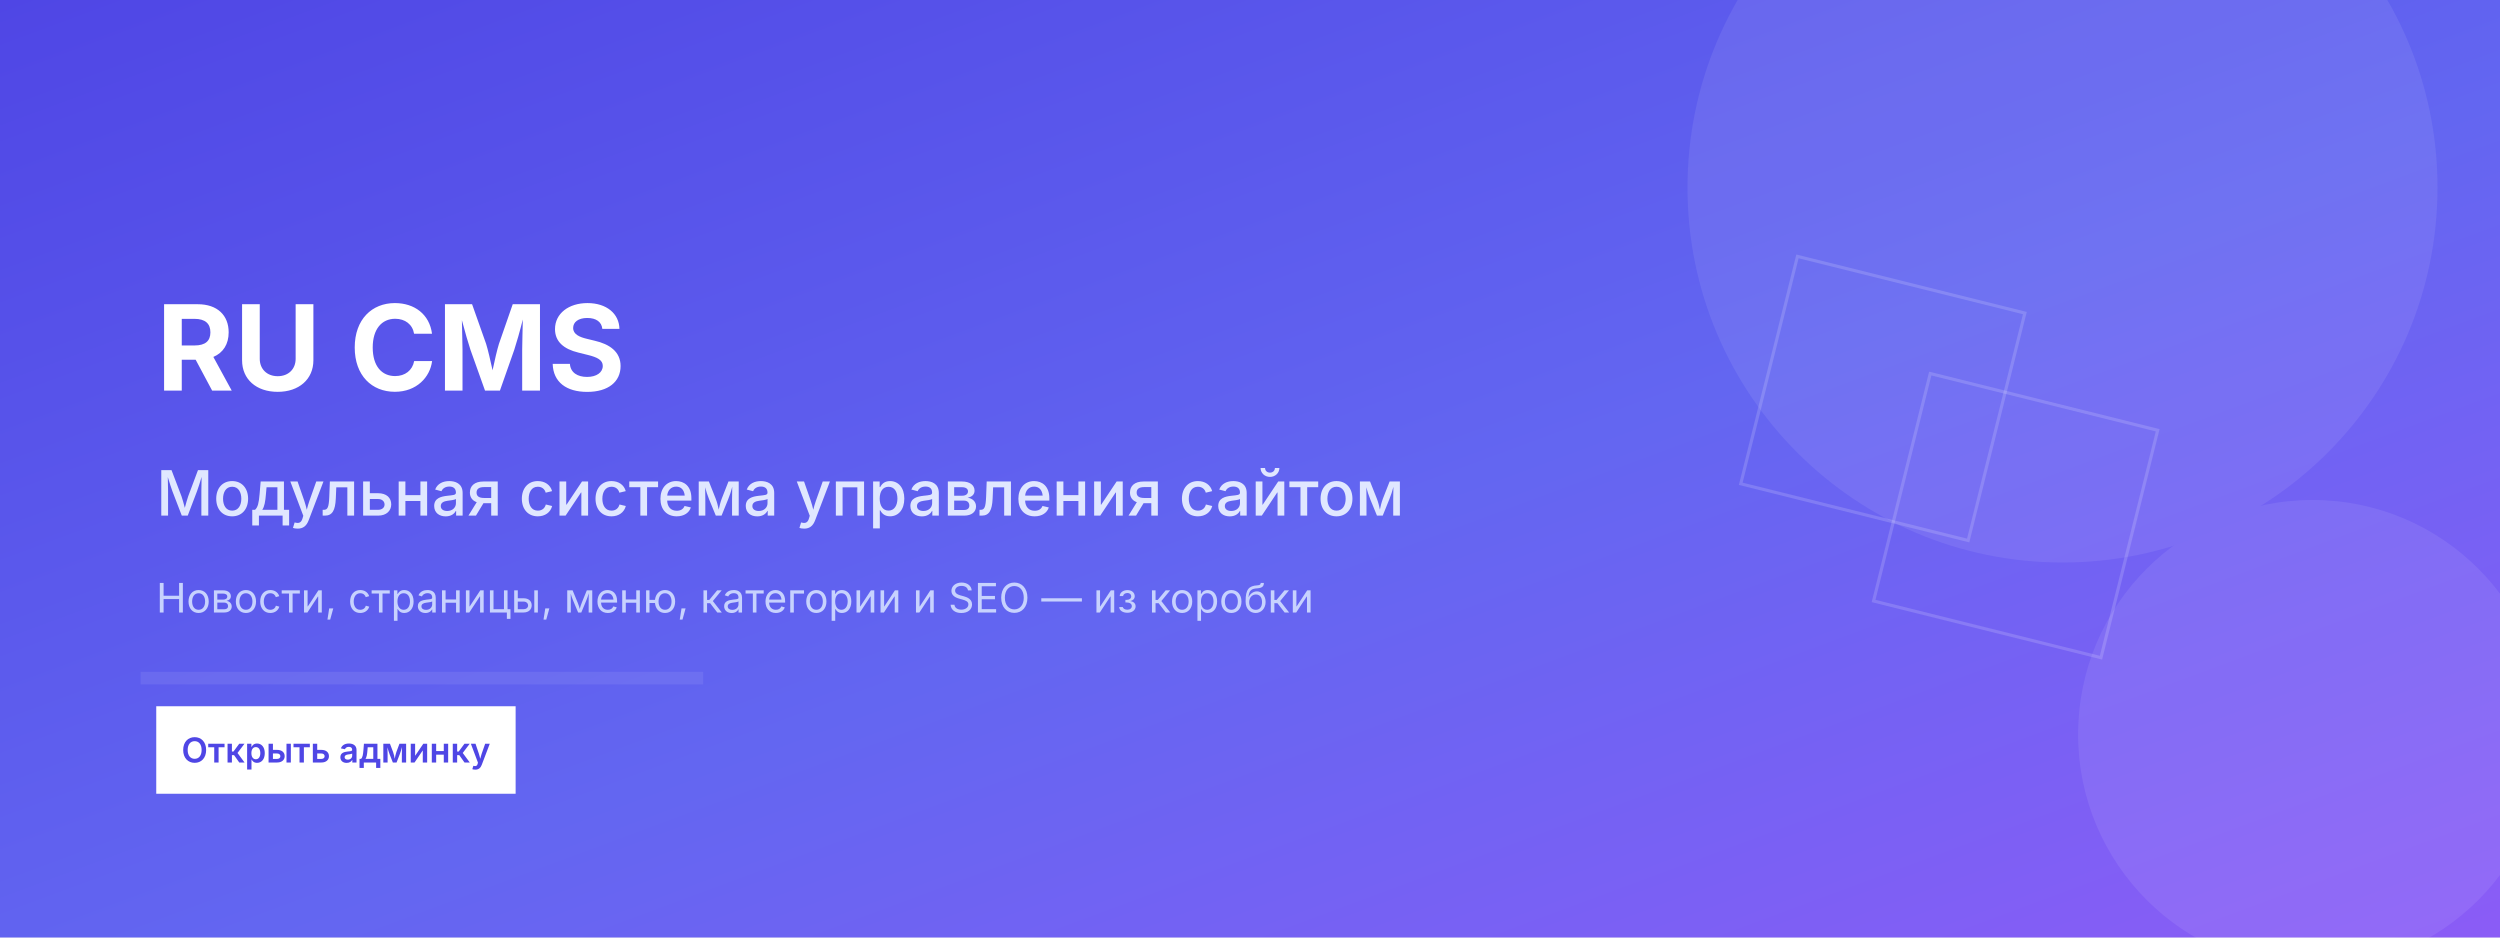
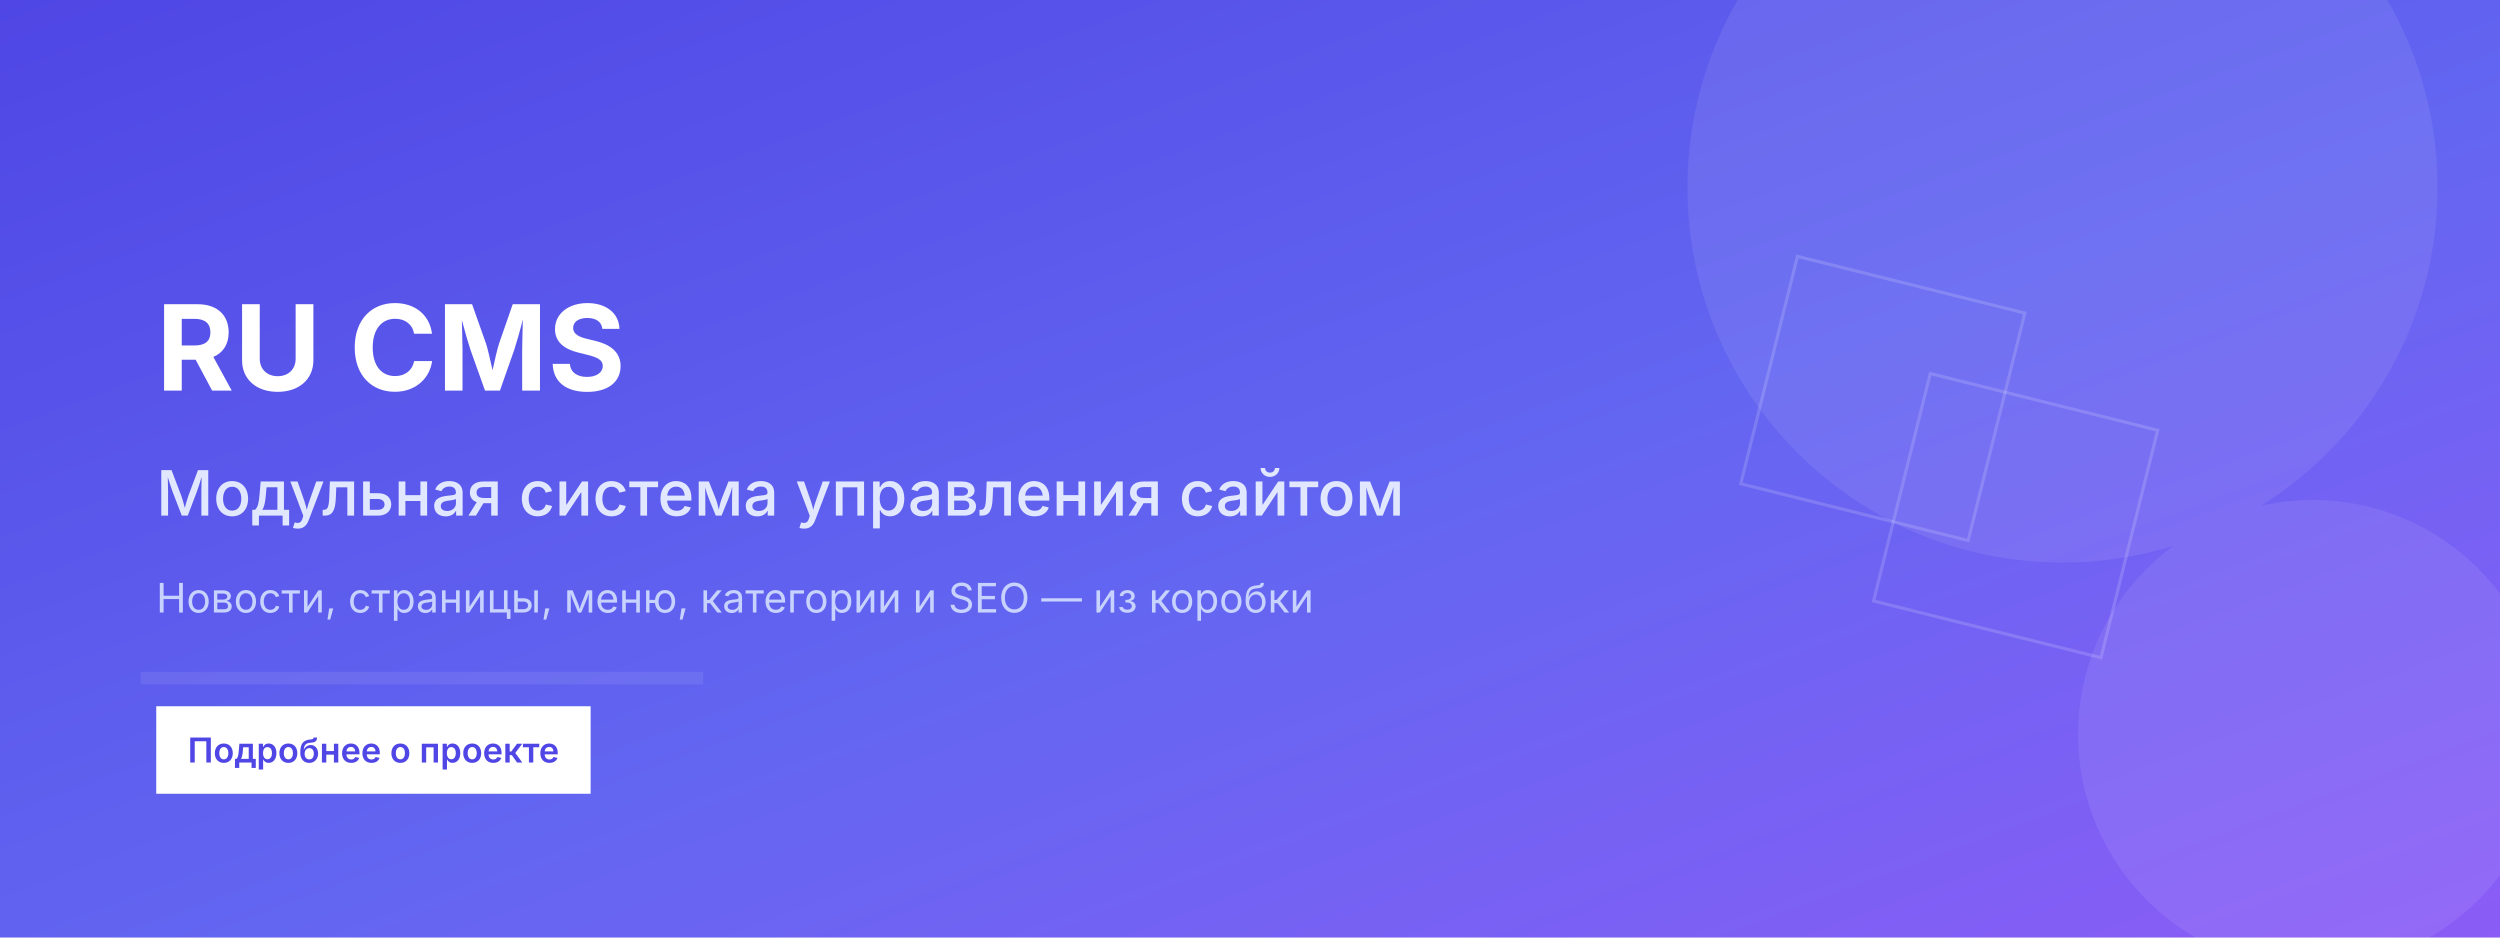
<svg xmlns="http://www.w3.org/2000/svg" viewBox="0 0 1600 600" width="1600" height="600" role="img" aria-label="RU CMS — модульная CMS на Laravel">
  <defs>
    <linearGradient id="g1" x1="0" y1="0" x2="1" y2="1">
      <stop offset="0" stop-color="#4f46e5" />
      <stop offset="0.55" stop-color="#6366f1" />
      <stop offset="1" stop-color="#8b5cf6" />
    </linearGradient>
  </defs>
  <rect width="1600" height="600" fill="url(#g1)" />
  <g fill="#ffffff" opacity="0.08">
    <circle cx="1320" cy="120" r="240" />
    <circle cx="1480" cy="470" r="150" />
    <rect x="90" y="430" width="360" height="8" />
  </g>
  <g fill="none" stroke="#ffffff" stroke-opacity="0.16" stroke-width="2">
    <rect x="1130" y="180" width="150" height="150" transform="rotate(14 1205 255)" />
    <rect x="1215" y="255" width="150" height="150" transform="rotate(14 1290 330)" />
  </g>
  <text x="100" y="250" font-family="Inter, Segoe UI, system-ui, sans-serif" font-size="76" font-weight="700" fill="#ffffff">RU CMS</text>
  <text x="100" y="330" font-family="Inter, Segoe UI, system-ui, sans-serif" font-size="40" font-weight="500" fill="#e0e7ff">Модульная система управления сайтом</text>
  <text x="100" y="392" font-family="Inter, Segoe UI, system-ui, sans-serif" font-size="26" fill="#c7d2fe">Новости, страницы, меню, категории и SEO — из коробки</text>
  <g transform="translate(100, 452)">
-     <rect width="230" height="56" fill="#ffffff" />
-     <text x="115" y="36" text-anchor="middle" font-family="Inter, Segoe UI, system-ui, sans-serif" font-size="22" font-weight="600" fill="#4f46e5">Открыть админку</text>
+     <rect width="278" height="56" fill="#ffffff" />
+     <text x="139" y="36" text-anchor="middle" font-family="Inter, Segoe UI, system-ui, sans-serif" font-size="22" font-weight="600" fill="#4f46e5">Подробнее о проекте</text>
  </g>
</svg>
